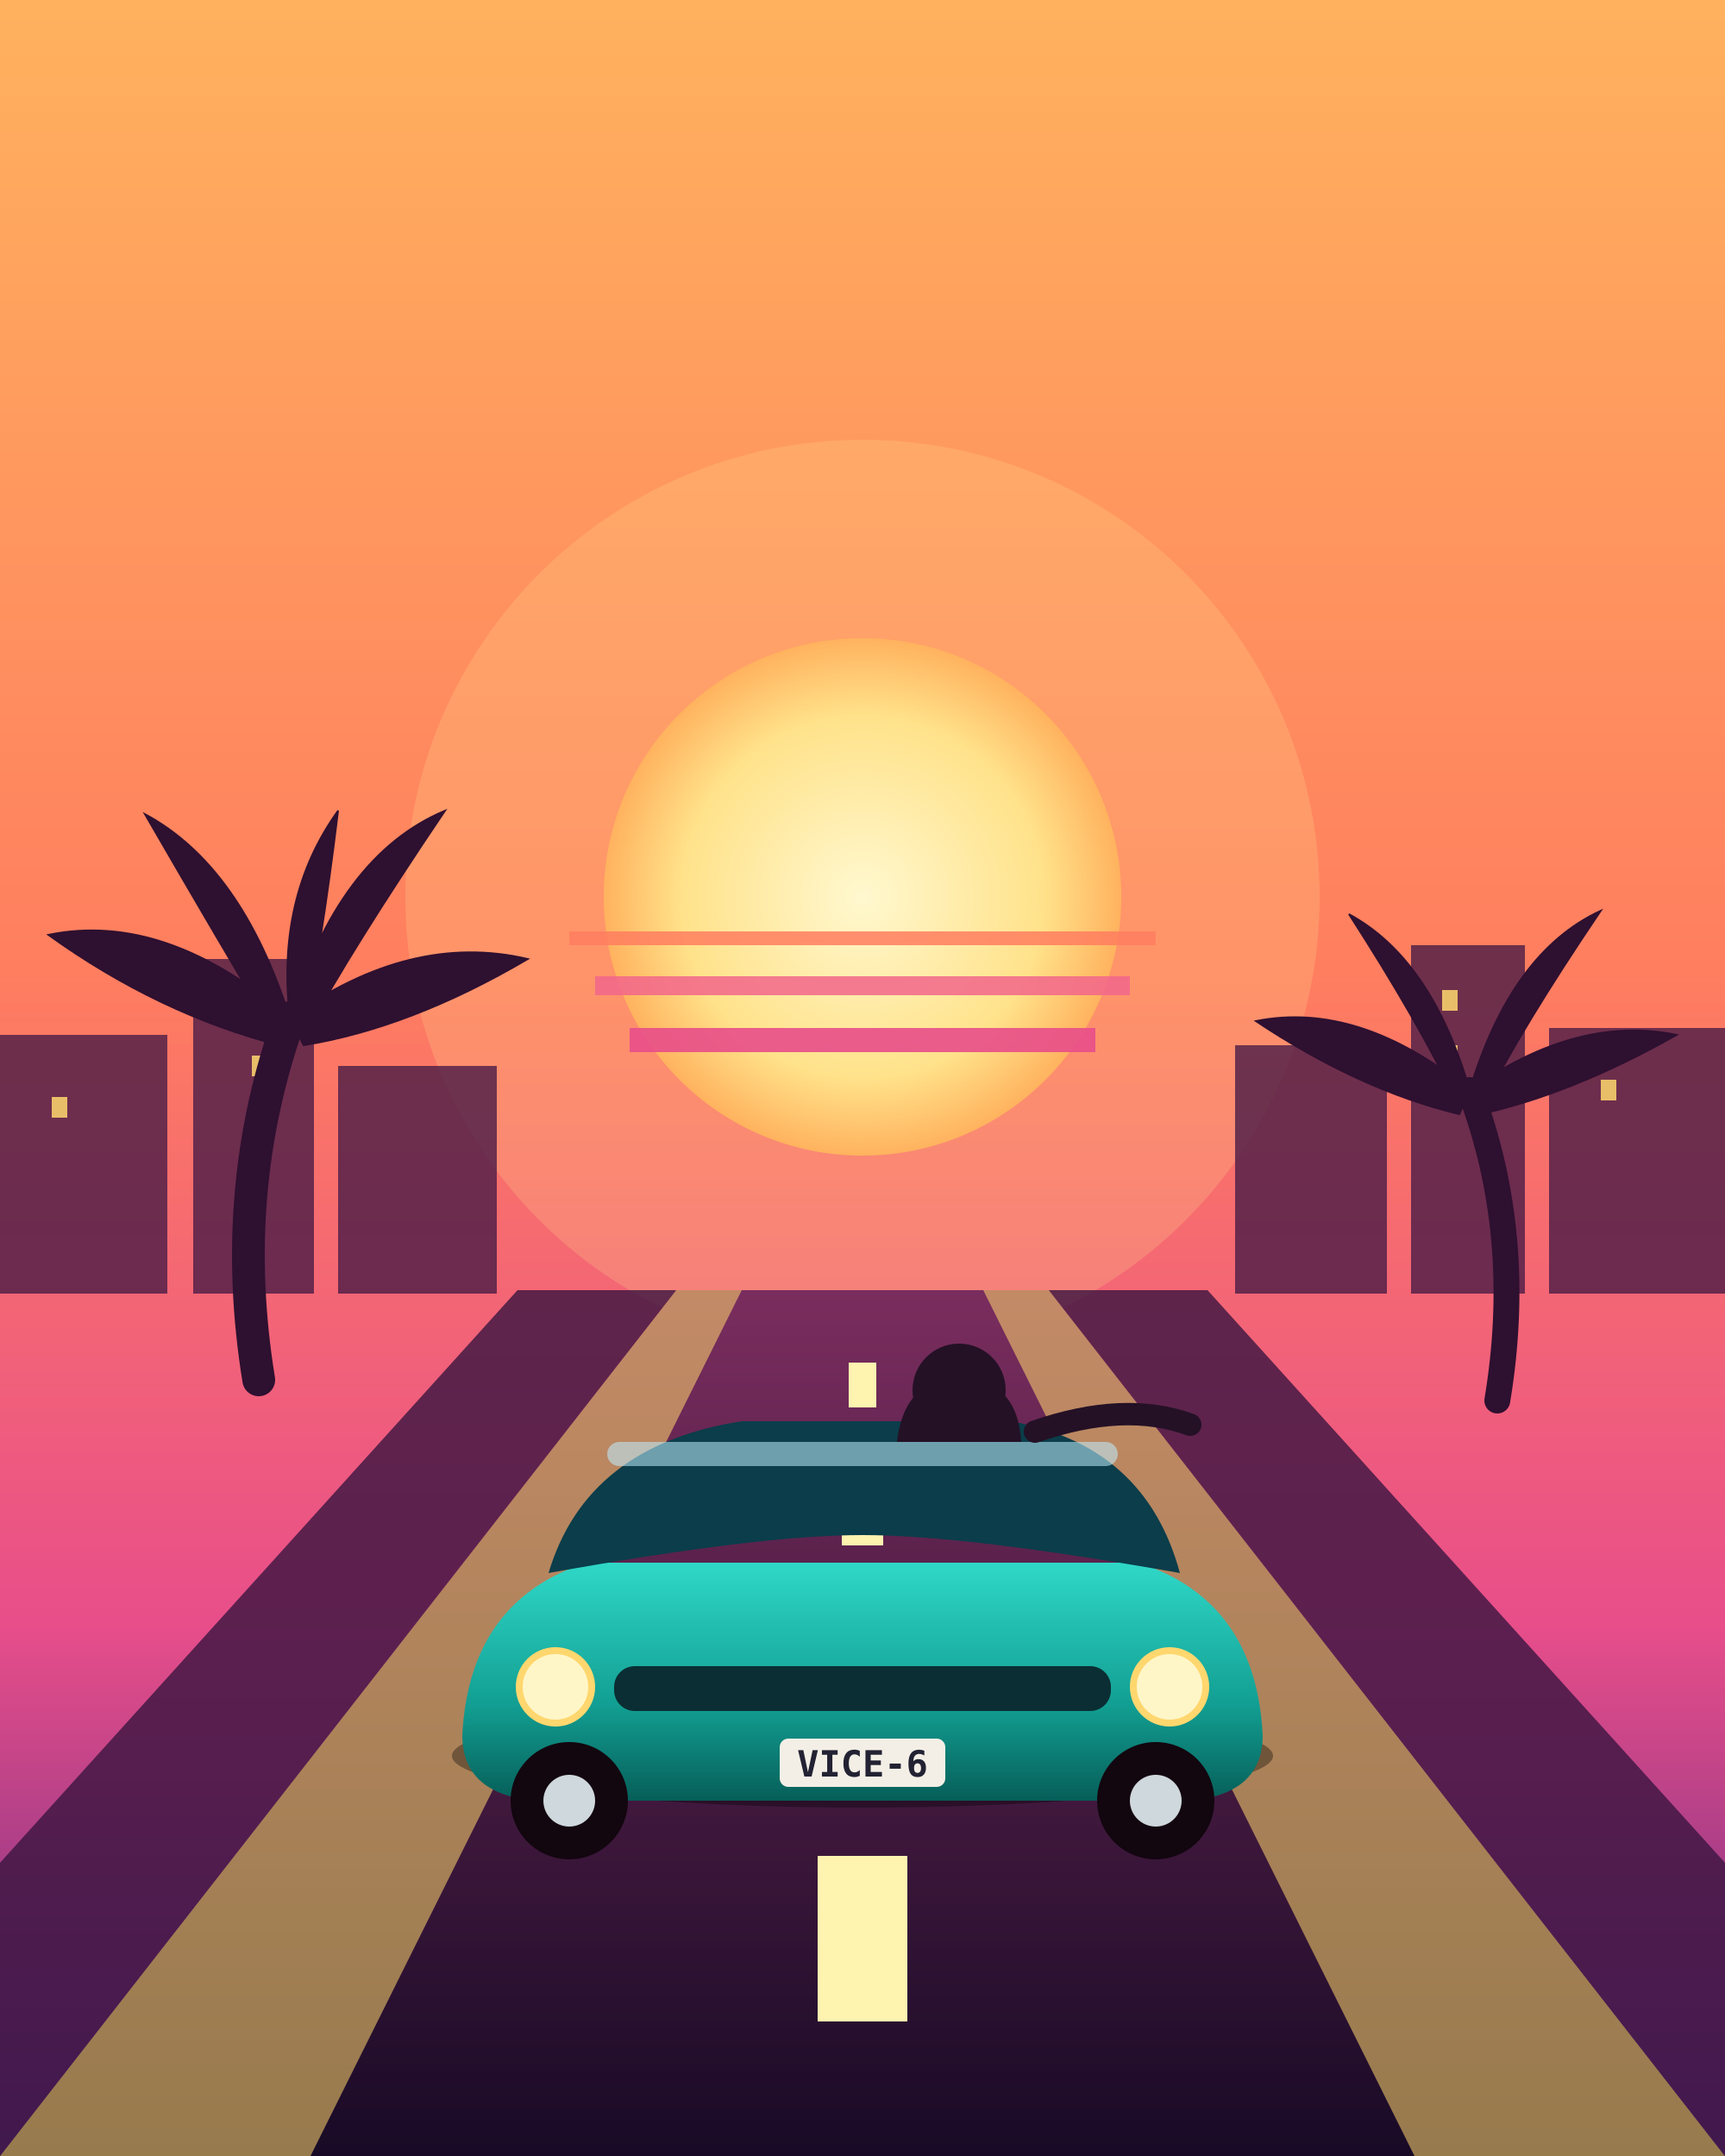
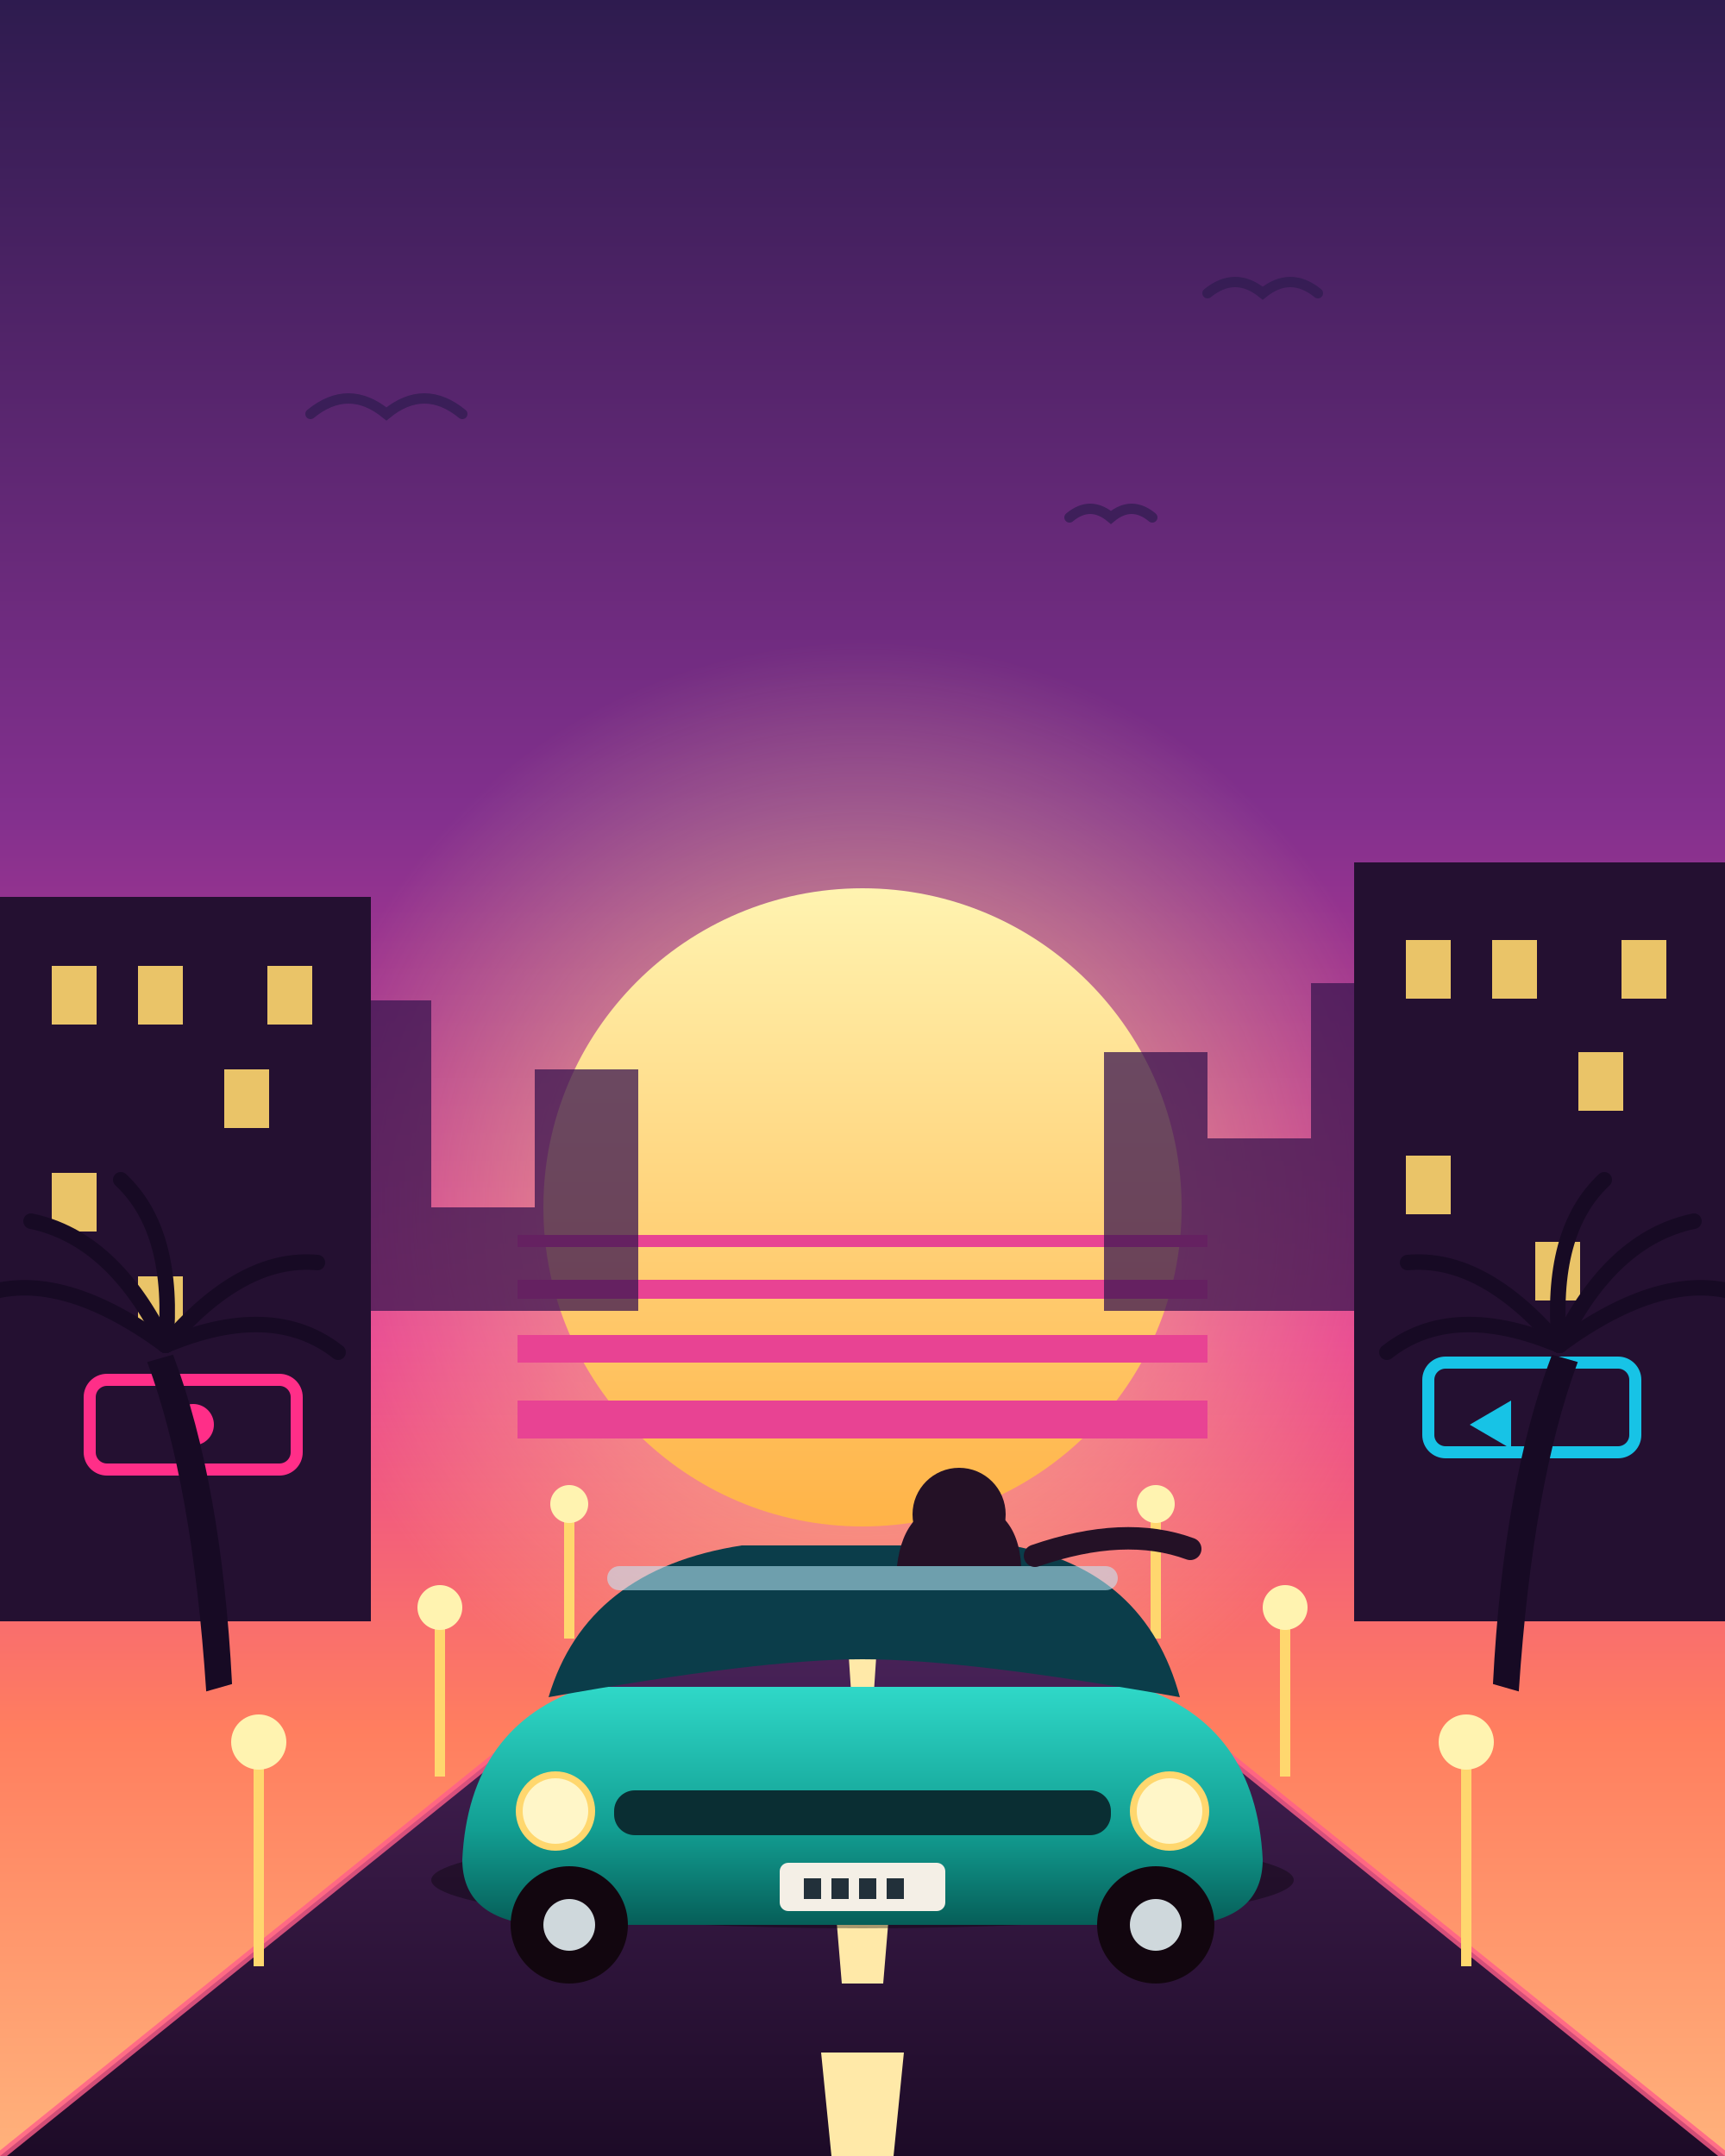
<svg xmlns="http://www.w3.org/2000/svg" viewBox="0 0 1000 1250" width="1000" height="1250">
  <defs>
-     <linearGradient id="dusksky" x1="0" y1="0" x2="0" y2="1">
-       <stop offset="0" stop-color="#ffb25e" />
-       <stop offset=".45" stop-color="#ff7e5f" />
-       <stop offset=".75" stop-color="#e84e8a" />
-       <stop offset="1" stop-color="#5e2a84" />
+     <linearGradient id="sky" x1="0" y1="0" x2="0" y2="1">
+       <stop offset="0" stop-color="#2d1b4e" />
+       <stop offset=".38" stop-color="#83308e" />
+       <stop offset=".62" stop-color="#e84393" />
+       <stop offset=".8" stop-color="#ff7e5f" />
+       <stop offset="1" stop-color="#ffb37c" />
    </linearGradient>
-     <linearGradient id="asphalt" x1="0" y1="0" x2="0" y2="1">
-       <stop offset="0" stop-color="#7a2d5e" />
-       <stop offset="1" stop-color="#180a26" />
+     <linearGradient id="road" x1="0" y1="0" x2="0" y2="1">
+       <stop offset="0" stop-color="#4a235a" />
+       <stop offset="1" stop-color="#1d0b27" />
    </linearGradient>
-     <linearGradient id="convertible" x1="0" y1="0" x2="0" y2="1">
+     <linearGradient id="sunCore" x1="0" y1="0" x2="0" y2="1">
+       <stop offset="0" stop-color="#fff3b0" />
+       <stop offset="1" stop-color="#ffb347" />
+     </linearGradient>
+     <linearGradient id="carBody" x1="0" y1="0" x2="0" y2="1">
      <stop offset="0" stop-color="#2fd8c8" />
      <stop offset=".6" stop-color="#129e92" />
      <stop offset="1" stop-color="#065e58" />
    </linearGradient>
-     <radialGradient id="sunglow" cx=".5" cy=".5" r=".5">
-       <stop offset="0" stop-color="#fff8cf" />
-       <stop offset=".7" stop-color="#ffe28a" />
-       <stop offset="1" stop-color="#ffb25e" />
+     <radialGradient id="sunGlow" cx=".5" cy=".5" r=".5">
+       <stop offset="0" stop-color="#ffdf8e" stop-opacity=".8" />
+       <stop offset="1" stop-color="#ffdf8e" stop-opacity="0" />
    </radialGradient>
  </defs>
-   <rect width="1000" height="1250" fill="url(#dusksky)" />
-   <circle cx="500" cy="520" r="265" fill="#ffdf8e" opacity=".22" />
-   <circle cx="500" cy="520" r="150" fill="url(#sunglow)" />
-   <rect x="330" y="540" width="340" height="8" fill="#ff7e5f" opacity=".85" />
-   <rect x="345" y="566" width="310" height="11" fill="#f2668b" opacity=".85" />
-   <rect x="365" y="596" width="270" height="14" fill="#e84e8a" opacity=".9" />
-   <g fill="#4a1c46" opacity=".8">
-     <rect x="-8" y="600" width="105" height="150" />
-     <rect x="112" y="556" width="70" height="194" />
-     <rect x="196" y="618" width="92" height="132" />
-     <rect x="716" y="606" width="88" height="144" />
-     <rect x="818" y="548" width="66" height="202" />
-     <rect x="898" y="596" width="112" height="154" />
+   <rect width="1000" height="1250" fill="url(#sky)" />
+   <circle cx="500" cy="700" r="330" fill="url(#sunGlow)" />
+   <circle cx="500" cy="700" r="185" fill="url(#sunCore)" />
+   <g fill="#e84393">
+     <rect x="300" y="716" width="400" height="7" />
+     <rect x="300" y="742" width="400" height="11" />
+     <rect x="300" y="774" width="400" height="16" />
+     <rect x="300" y="812" width="400" height="22" />
  </g>
-   <g fill="#ffd76e" opacity=".85">
-     <rect x="128" y="580" width="9" height="12" />
-     <rect x="146" y="612" width="9" height="12" />
-     <rect x="836" y="574" width="9" height="12" />
-     <rect x="836" y="606" width="9" height="12" />
-     <rect x="30" y="636" width="9" height="12" />
-     <rect x="928" y="626" width="9" height="12" />
+   <g fill="#3a1650" opacity=".75">
+     <path d="M0 760 L0 640 L60 640 L60 600 L120 600 L120 660 L180 660 L180 580 L250 580 L250 700 L310 700 L310 620 L370 620 L370 760 Z" />
+     <path d="M640 760 L640 610 L700 610 L700 660 L760 660 L760 570 L830 570 L830 650 L890 650 L890 600 L950 600 L950 690 L1000 690 L1000 760 Z" />
  </g>
-   <g stroke="#2e1030" fill="#2e1030">
-     <path d="M150 800 Q132 690 168 590" stroke-width="19" fill="none" stroke-linecap="round" />
-     <path d="M168 590 Q96 528 28 542 Q92 588 162 606 Z" />
-     <path d="M168 590 Q140 502 84 472 Q128 548 158 598 Z" />
-     <path d="M168 590 Q196 496 258 470 Q204 550 178 598 Z" />
-     <path d="M168 590 Q238 540 306 556 Q238 596 176 606 Z" />
-     <path d="M168 590 Q160 520 196 470 Q186 552 176 596 Z" />
+   <g stroke="#2d1b4e" stroke-width="6" fill="none" stroke-linecap="round" opacity=".7">
+     <path d="M180 240 q22 -18 44 0 q22 -18 44 0" />
+     <path d="M700 170 q16 -13 32 0 q16 -13 32 0" />
+     <path d="M620 300 q12 -10 24 0 q12 -10 24 0" />
  </g>
-   <g stroke="#2e1030" fill="#2e1030">
-     <path d="M868 812 Q884 716 852 632" stroke-width="15" fill="none" stroke-linecap="round" />
-     <path d="M852 632 Q788 580 728 592 Q788 632 846 646 Z" />
-     <path d="M852 632 Q830 556 782 530 Q822 592 844 638 Z" />
-     <path d="M852 632 Q876 552 928 528 Q882 596 860 640 Z" />
-     <path d="M852 632 Q914 588 972 600 Q912 634 858 646 Z" />
+   <g>
+     <rect x="0" y="520" width="215" height="420" fill="#241031" />
+     <rect x="785" y="500" width="215" height="440" fill="#241031" />
+     <g fill="#ffd76e" opacity=".9">
+       <rect x="30" y="560" width="26" height="34" />
+       <rect x="80" y="560" width="26" height="34" />
+       <rect x="130" y="620" width="26" height="34" />
+       <rect x="30" y="680" width="26" height="34" />
+       <rect x="155" y="560" width="26" height="34" />
+       <rect x="80" y="740" width="26" height="34" />
+       <rect x="815" y="545" width="26" height="34" />
+       <rect x="865" y="545" width="26" height="34" />
+       <rect x="915" y="610" width="26" height="34" />
+       <rect x="815" y="670" width="26" height="34" />
+       <rect x="890" y="720" width="26" height="34" />
+       <rect x="940" y="545" width="26" height="34" />
+     </g>
+     <rect x="52" y="800" width="120" height="52" rx="10" fill="none" stroke="#ff2e88" stroke-width="7" />
+     <rect x="828" y="790" width="120" height="52" rx="10" fill="none" stroke="#17c3e6" stroke-width="7" />
+     <circle cx="112" cy="826" r="12" fill="#ff2e88" />
+     <path d="M852 826 l24 -14 l0 28 Z" fill="#17c3e6" />
  </g>
-   <path d="M0 1250 L392 748 L608 748 L1000 1250 Z" fill="url(#asphalt)" />
-   <path d="M0 1250 L392 748 L430 748 L180 1250 Z" fill="#ffd76e" opacity=".55" />
-   <path d="M1000 1250 L608 748 L570 748 L820 1250 Z" fill="#ffd76e" opacity=".55" />
+   <path d="M385 940 L615 940 L1000 1250 L0 1250 Z" fill="url(#road)" />
+   <g fill="#ffe9a8">
+     <path d="M492 960 L508 960 L506 990 L494 990 Z" />
+     <path d="M488 1015 L512 1015 L509 1060 L491 1060 Z" />
+     <path d="M483 1090 L517 1090 L512 1150 L488 1150 Z" />
+     <path d="M476 1190 L524 1190 L518 1250 L482 1250 Z" />
+   </g>
+   <g stroke="#ff5e8a" stroke-width="5" opacity=".8">
+     <path d="M385 940 L0 1250" />
+     <path d="M615 940 L1000 1250" />
+   </g>
+   <g stroke="#ffd76e" stroke-width="6">
+     <path d="M330 950 L330 880" />
+     <path d="M255 1030 L255 940" />
+     <path d="M150 1140 L150 1020" />
+     <path d="M670 950 L670 880" />
+     <path d="M745 1030 L745 940" />
+     <path d="M850 1140 L850 1020" />
+   </g>
  <g fill="#fff3b0">
-     <rect x="492" y="790" width="16" height="26" />
-     <rect x="488" y="856" width="24" height="40" />
-     <rect x="482" y="946" width="36" height="62" />
-     <rect x="474" y="1076" width="52" height="96" />
+     <circle cx="330" cy="872" r="11" />
+     <circle cx="255" cy="932" r="13" />
+     <circle cx="150" cy="1010" r="16" />
+     <circle cx="670" cy="872" r="11" />
+     <circle cx="745" cy="932" r="13" />
+     <circle cx="850" cy="1010" r="16" />
  </g>
-   <path d="M0 1250 L392 748 L300 748 L0 1080 Z" fill="#3a1440" opacity=".8" />
-   <path d="M1000 1250 L608 748 L700 748 L1000 1080 Z" fill="#3a1440" opacity=".8" />
+   <g stroke="#170a24" fill="#170a24">
+     <path d="M120 980 q-8 -120 -34 -190 l14 -4 q28 74 34 190 Z" />
+     <g stroke-width="9" fill="none" stroke-linecap="round">
+       <path d="M96 780 q-60 -44 -104 -30" />
+       <path d="M96 780 q-30 -62 -78 -72" />
+       <path d="M96 780 q6 -66 -26 -96" />
+       <path d="M96 780 q44 -52 88 -48" />
+       <path d="M96 780 q62 -26 100 4" />
+     </g>
+     <path d="M880 980 q8 -120 34 -190 l-14 -4 q-28 74 -34 190 Z" />
+     <g stroke-width="9" fill="none" stroke-linecap="round">
+       <path d="M904 780 q60 -44 104 -30" />
+       <path d="M904 780 q30 -62 78 -72" />
+       <path d="M904 780 q-6 -66 26 -96" />
+       <path d="M904 780 q-44 -52 -88 -48" />
+       <path d="M904 780 q-62 -26 -100 4" />
+     </g>
+   </g>
  <g>
-     <ellipse cx="500" cy="1018" rx="238" ry="30" fill="#000000" opacity=".35" />
-     <path d="M268 1006 Q272 928 340 906 L660 906 Q728 928 732 1006 Q732 1040 690 1044 L310 1044 Q268 1040 268 1006 Z" fill="url(#convertible)" />
-     <path d="M318 912 Q340 838 430 824 L586 824 Q664 838 684 912 Q560 890 500 890 Q440 890 318 912 Z" fill="#0b3d4a" />
-     <rect x="352" y="836" width="296" height="14" rx="7" fill="#bfefff" opacity=".55" />
-     <circle cx="556" cy="806" r="27" fill="#241126" />
-     <path d="M520 836 Q524 800 556 798 Q590 800 592 836 Z" fill="#241126" />
-     <path d="M600 830 Q652 812 690 826" stroke="#241126" stroke-width="13" fill="none" stroke-linecap="round" />
-     <rect x="356" y="966" width="288" height="26" rx="12" fill="#0a2e33" />
-     <circle cx="322" cy="978" r="21" fill="#fff6c8" />
-     <circle cx="678" cy="978" r="21" fill="#fff6c8" />
-     <circle cx="322" cy="978" r="21" fill="none" stroke="#ffd76e" stroke-width="4" />
-     <circle cx="678" cy="978" r="21" fill="none" stroke="#ffd76e" stroke-width="4" />
-     <rect x="452" y="1008" width="96" height="28" rx="5" fill="#f4efe6" />
-     <text x="500" y="1030" font-family="monospace" font-size="21" font-weight="bold" fill="#223" text-anchor="middle">VICE-6</text>
-     <circle cx="330" cy="1044" r="34" fill="#12060f" />
-     <circle cx="670" cy="1044" r="34" fill="#12060f" />
-     <circle cx="330" cy="1044" r="15" fill="#cfd8dc" />
-     <circle cx="670" cy="1044" r="15" fill="#cfd8dc" />
+     <ellipse cx="500" cy="1090" rx="250" ry="28" fill="#000000" opacity=".35" />
+     <path d="M268 1078 Q272 1000 340 978 L660 978 Q728 1000 732 1078 Q732 1112 690 1116 L310 1116 Q268 1112 268 1078 Z" fill="url(#carBody)" />
+     <path d="M318 984 Q340 910 430 896 L586 896 Q664 910 684 984 Q560 962 500 962 Q440 962 318 984 Z" fill="#0b3d4a" />
+     <rect x="352" y="908" width="296" height="14" rx="7" fill="#bfefff" opacity=".55" />
+     <circle cx="556" cy="878" r="27" fill="#241126" />
+     <path d="M520 908 Q524 872 556 870 Q590 872 592 908 Z" fill="#241126" />
+     <path d="M600 902 Q652 884 690 898" stroke="#241126" stroke-width="13" fill="none" stroke-linecap="round" />
+     <rect x="356" y="1038" width="288" height="26" rx="12" fill="#0a2e33" />
+     <circle cx="322" cy="1050" r="21" fill="#fff6c8" />
+     <circle cx="678" cy="1050" r="21" fill="#fff6c8" />
+     <circle cx="322" cy="1050" r="21" fill="none" stroke="#ffd76e" stroke-width="4" />
+     <circle cx="678" cy="1050" r="21" fill="none" stroke="#ffd76e" stroke-width="4" />
+     <rect x="452" y="1080" width="96" height="28" rx="5" fill="#f4efe6" />
+     <g fill="#22303a">
+       <rect x="466" y="1089" width="10" height="12" />
+       <rect x="482" y="1089" width="10" height="12" />
+       <rect x="498" y="1089" width="10" height="12" />
+       <rect x="514" y="1089" width="10" height="12" />
+     </g>
+     <circle cx="330" cy="1116" r="34" fill="#12060f" />
+     <circle cx="670" cy="1116" r="34" fill="#12060f" />
+     <circle cx="330" cy="1116" r="15" fill="#cfd8dc" />
+     <circle cx="670" cy="1116" r="15" fill="#cfd8dc" />
  </g>
</svg>
